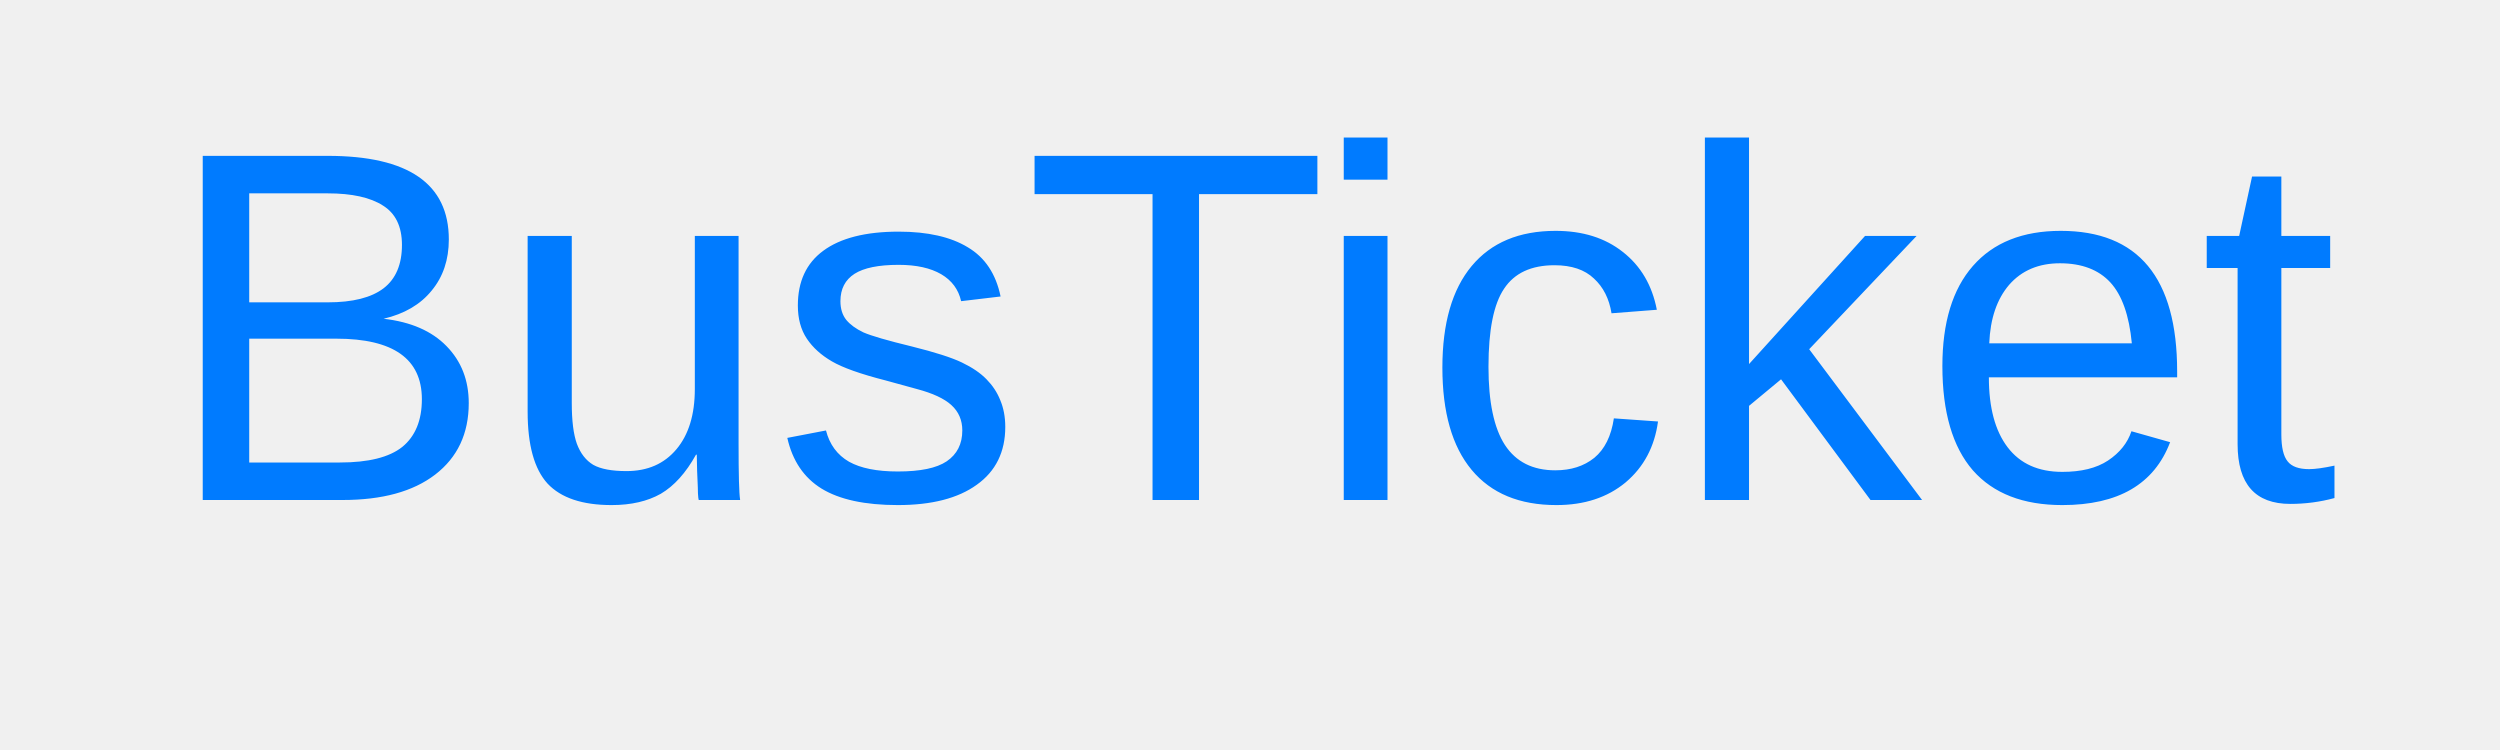
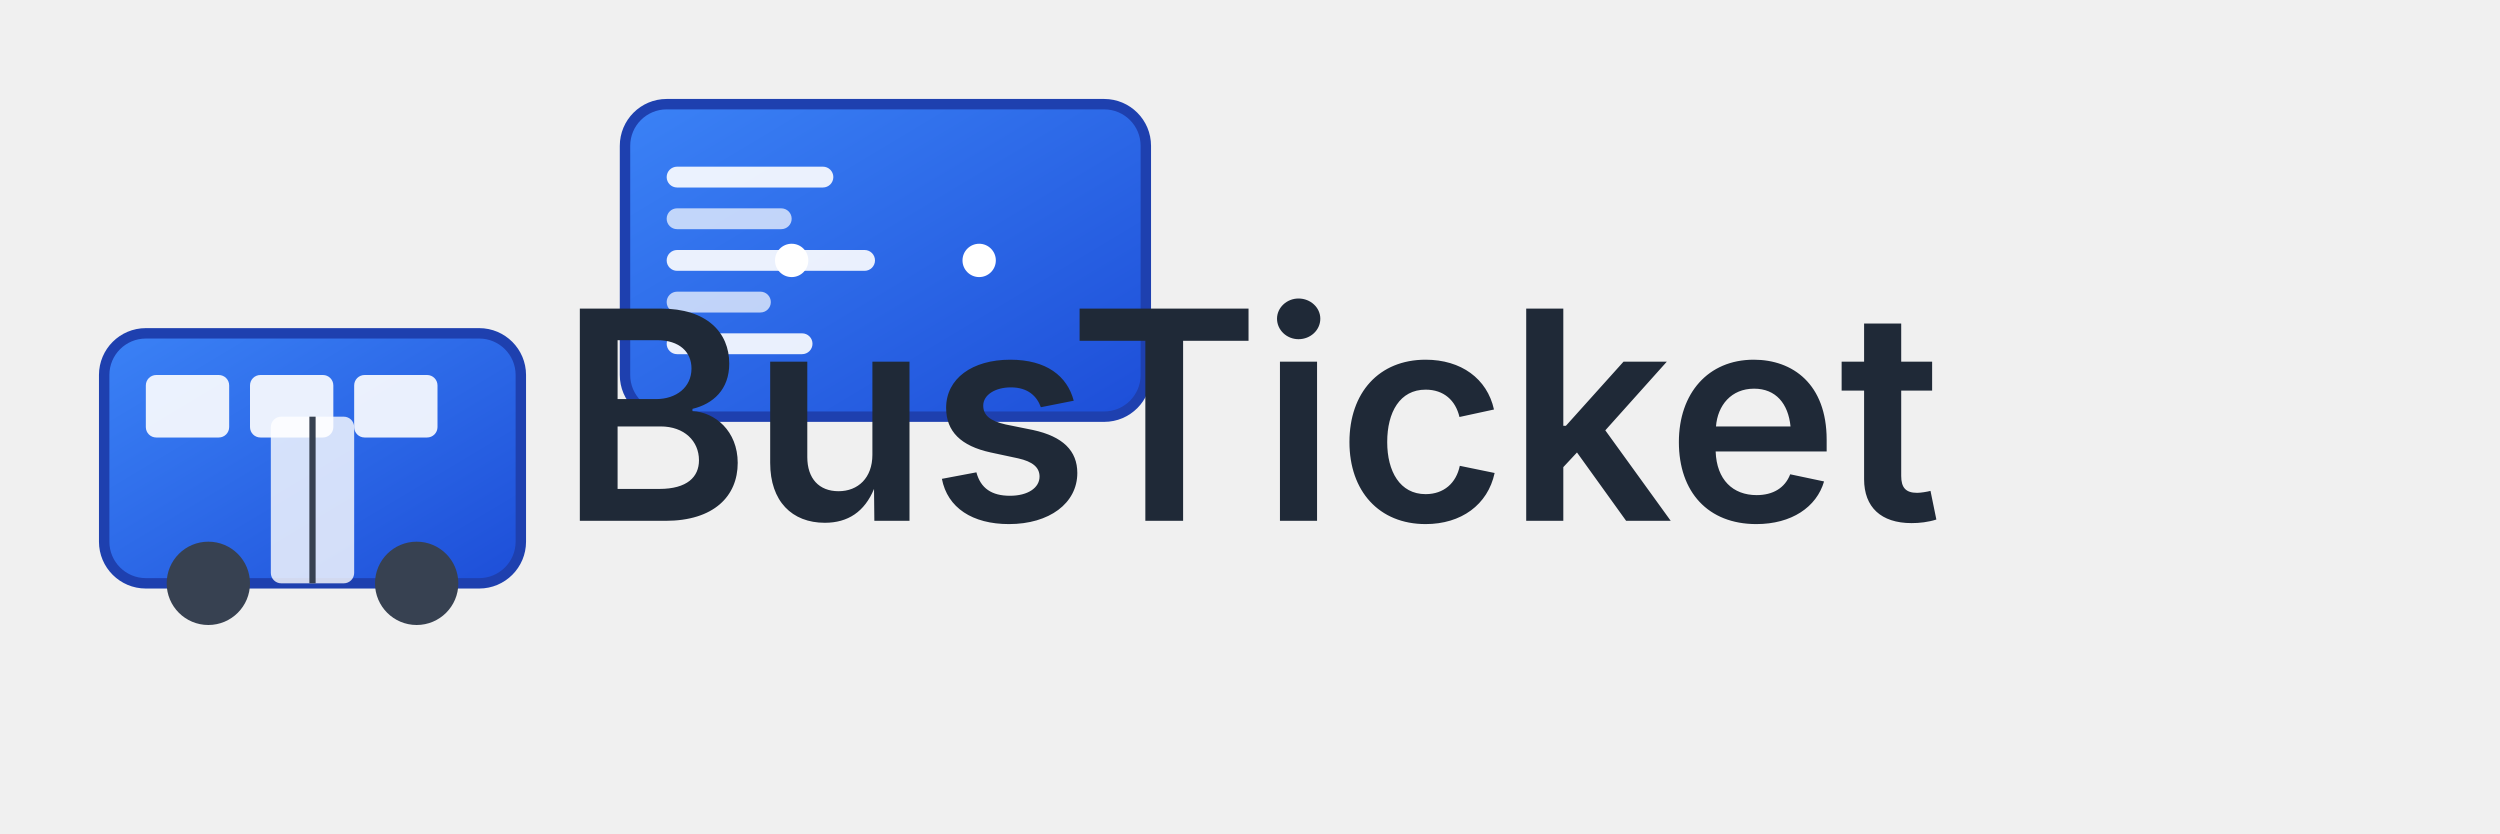
- <svg xmlns="http://www.w3.org/2000/svg" width="100" height="30" viewBox="0 0 100 30">
-   <text x="50" y="20" font-family="Arial, sans-serif" font-size="20" fill="#007bff" text-anchor="middle">BusTicket</text>
+ <svg xmlns="http://www.w3.org/2000/svg" width="120" height="40" viewBox="0 0 120 40">
+   <defs>
+     <linearGradient id="logoGradient" x1="0%" y1="0%" x2="100%" y2="100%">
+       <stop offset="0%" style="stop-color:#3b82f6;stop-opacity:1" />
+       <stop offset="100%" style="stop-color:#1d4ed8;stop-opacity:1" />
+     </linearGradient>
+   </defs>
+   <g transform="translate(5, 8)">
+     <rect x="0" y="8" width="20" height="12" rx="2" fill="url(#logoGradient)" stroke="#1e40af" stroke-width="0.5" />
+     <rect x="2" y="10" width="4" height="3" rx="0.5" fill="#ffffff" opacity="0.9" />
+     <rect x="7" y="10" width="4" height="3" rx="0.5" fill="#ffffff" opacity="0.9" />
+     <rect x="12" y="10" width="4" height="3" rx="0.5" fill="#ffffff" opacity="0.9" />
+     <circle cx="5" cy="20" r="2" fill="#374151" />
+     <circle cx="15" cy="20" r="2" fill="#374151" />
+     <rect x="8" y="12" width="4" height="8" rx="0.5" fill="#ffffff" opacity="0.8" />
+     <line x1="10" y1="12" x2="10" y2="20" stroke="#374151" stroke-width="0.3" />
+   </g>
+   <g transform="translate(30, 5)">
+     <rect x="0" y="0" width="25" height="15" rx="2" fill="url(#logoGradient)" stroke="#1e40af" stroke-width="0.5" />
+     <circle cx="8" cy="7.5" r="0.8" fill="#ffffff" />
+     <circle cx="17" cy="7.5" r="0.8" fill="#ffffff" />
+     <rect x="2" y="3" width="8" height="1" rx="0.5" fill="#ffffff" opacity="0.9" />
+     <rect x="2" y="5" width="6" height="1" rx="0.5" fill="#ffffff" opacity="0.7" />
+     <rect x="2" y="7" width="10" height="1" rx="0.5" fill="#ffffff" opacity="0.9" />
+     <rect x="2" y="9" width="5" height="1" rx="0.5" fill="#ffffff" opacity="0.7" />
+     <rect x="2" y="11" width="7" height="1" rx="0.5" fill="#ffffff" opacity="0.9" />
+   </g>
+   <text x="60" y="25" font-family="Inter, system-ui, sans-serif" font-size="14" font-weight="600" fill="#1f2937" text-anchor="middle" class="dark:text-white">
+     BusTicket
+   </text>
</svg>
